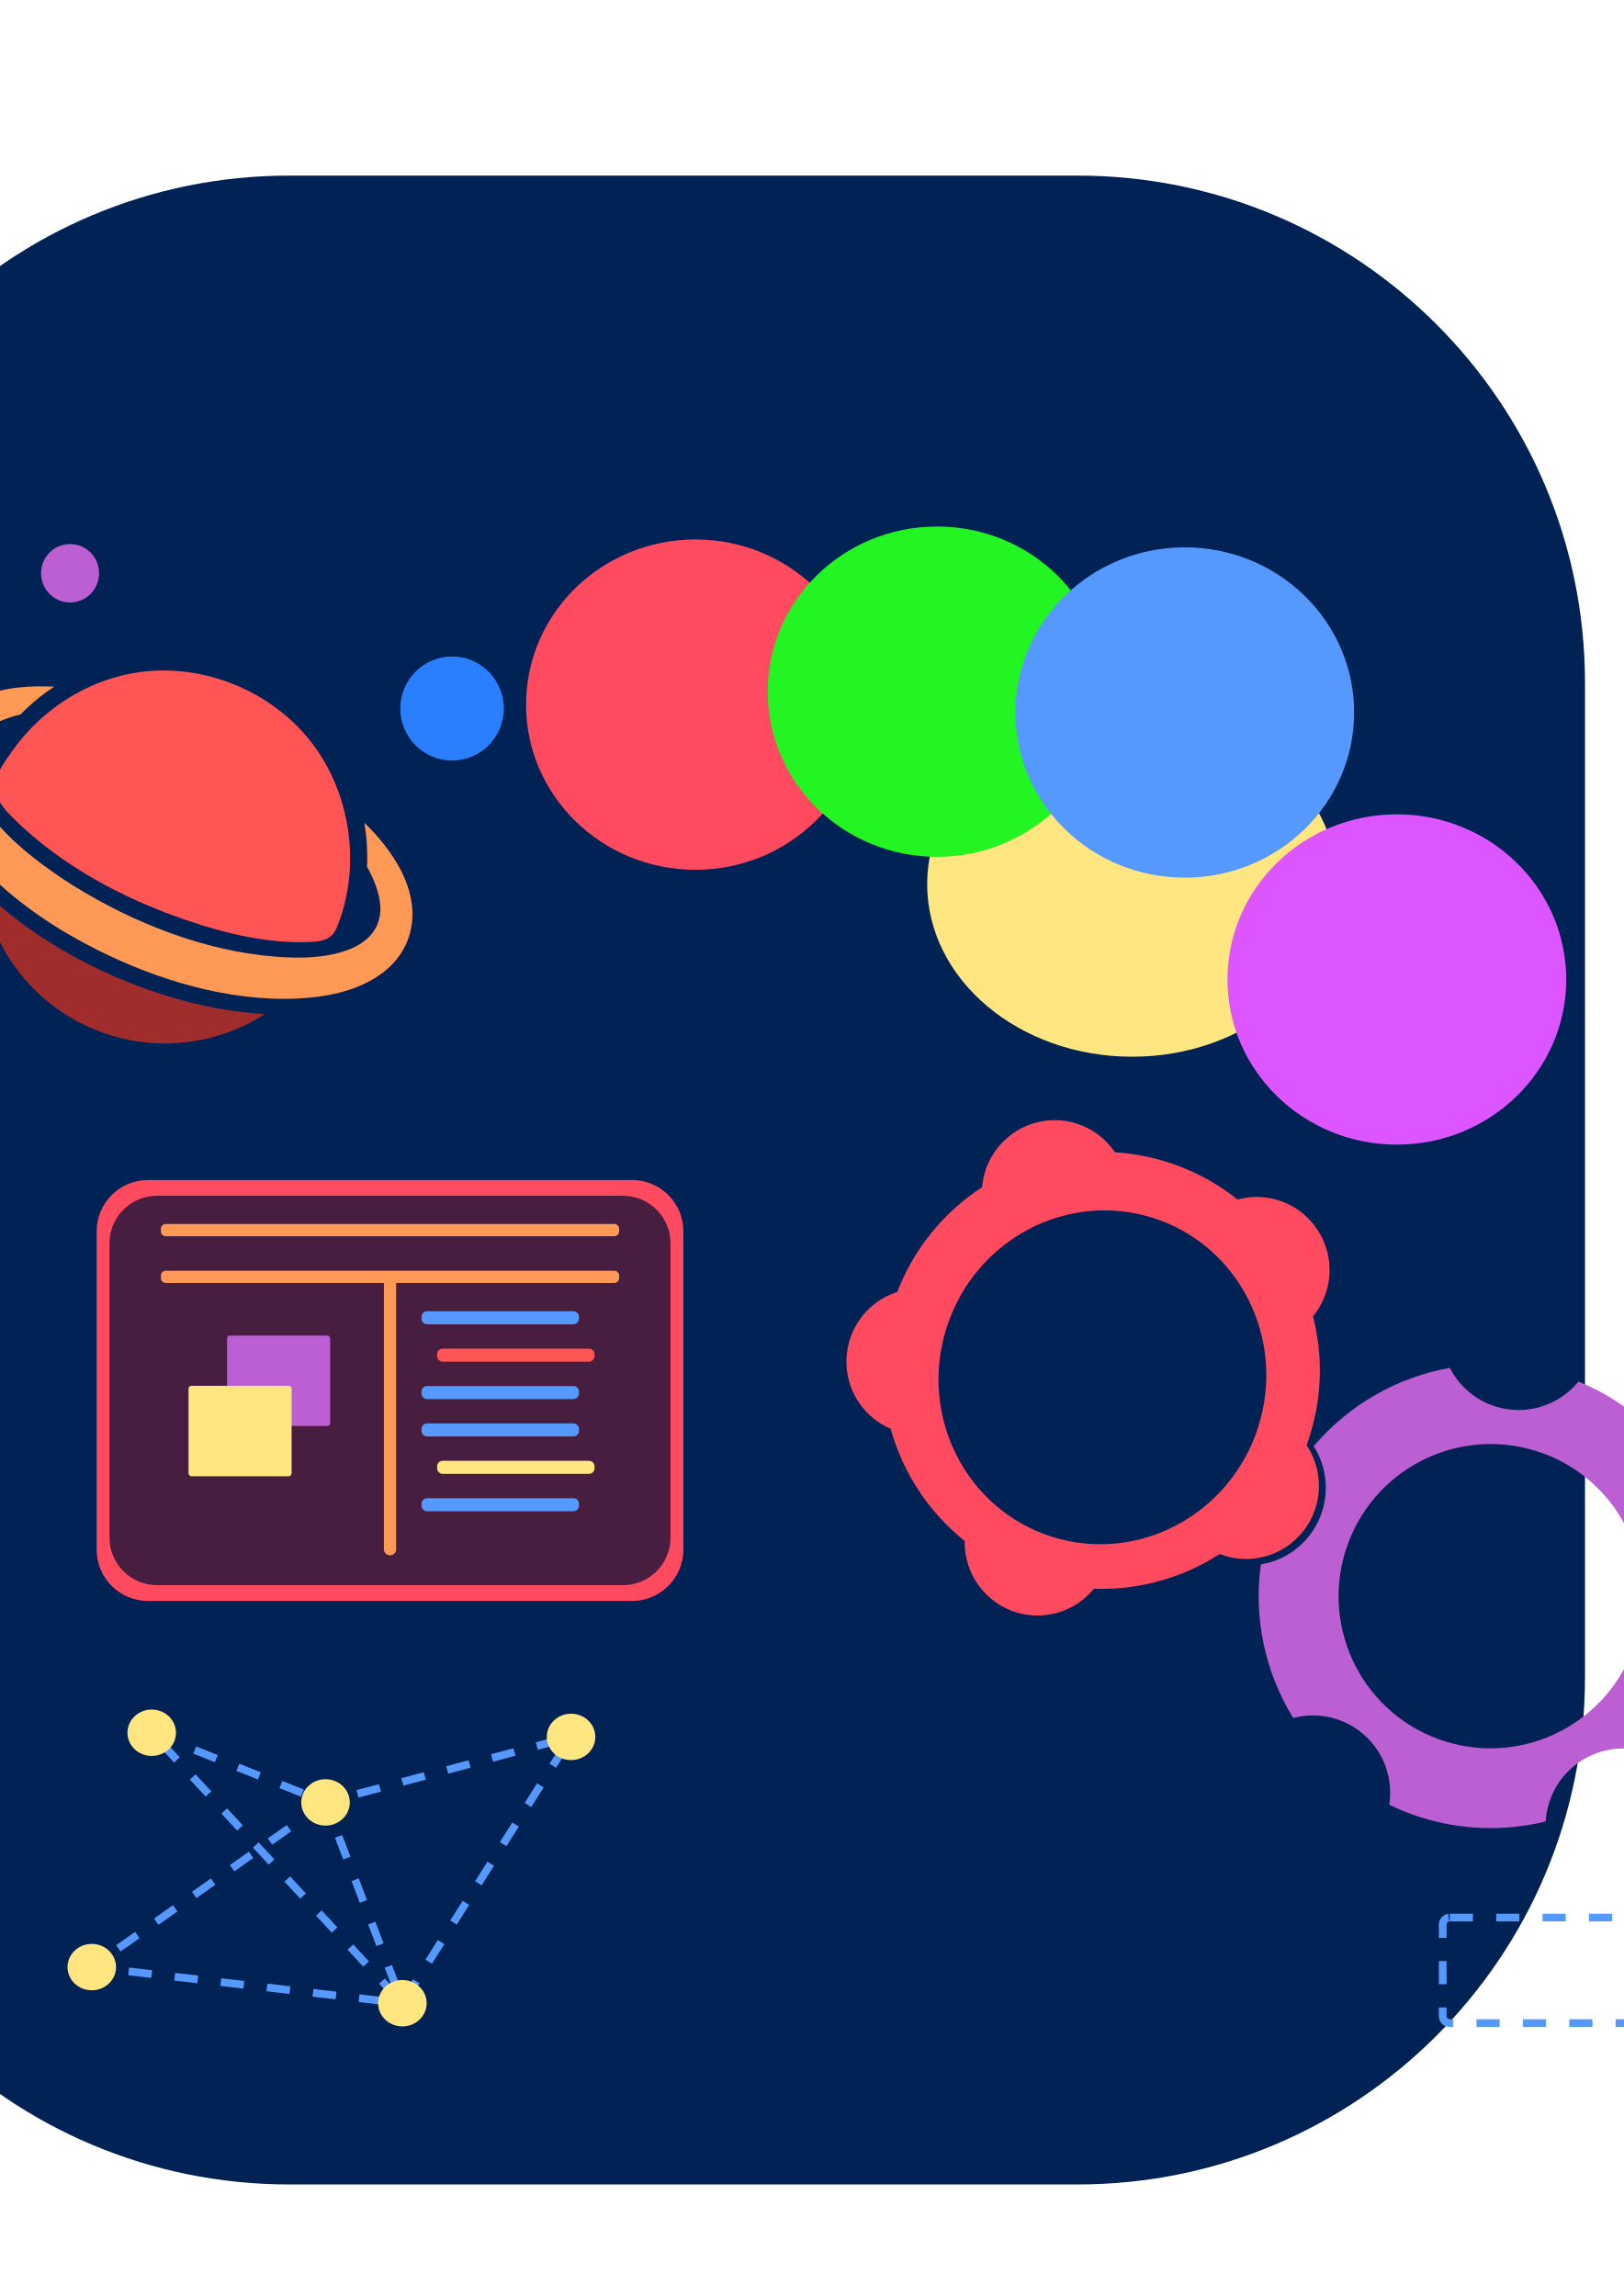
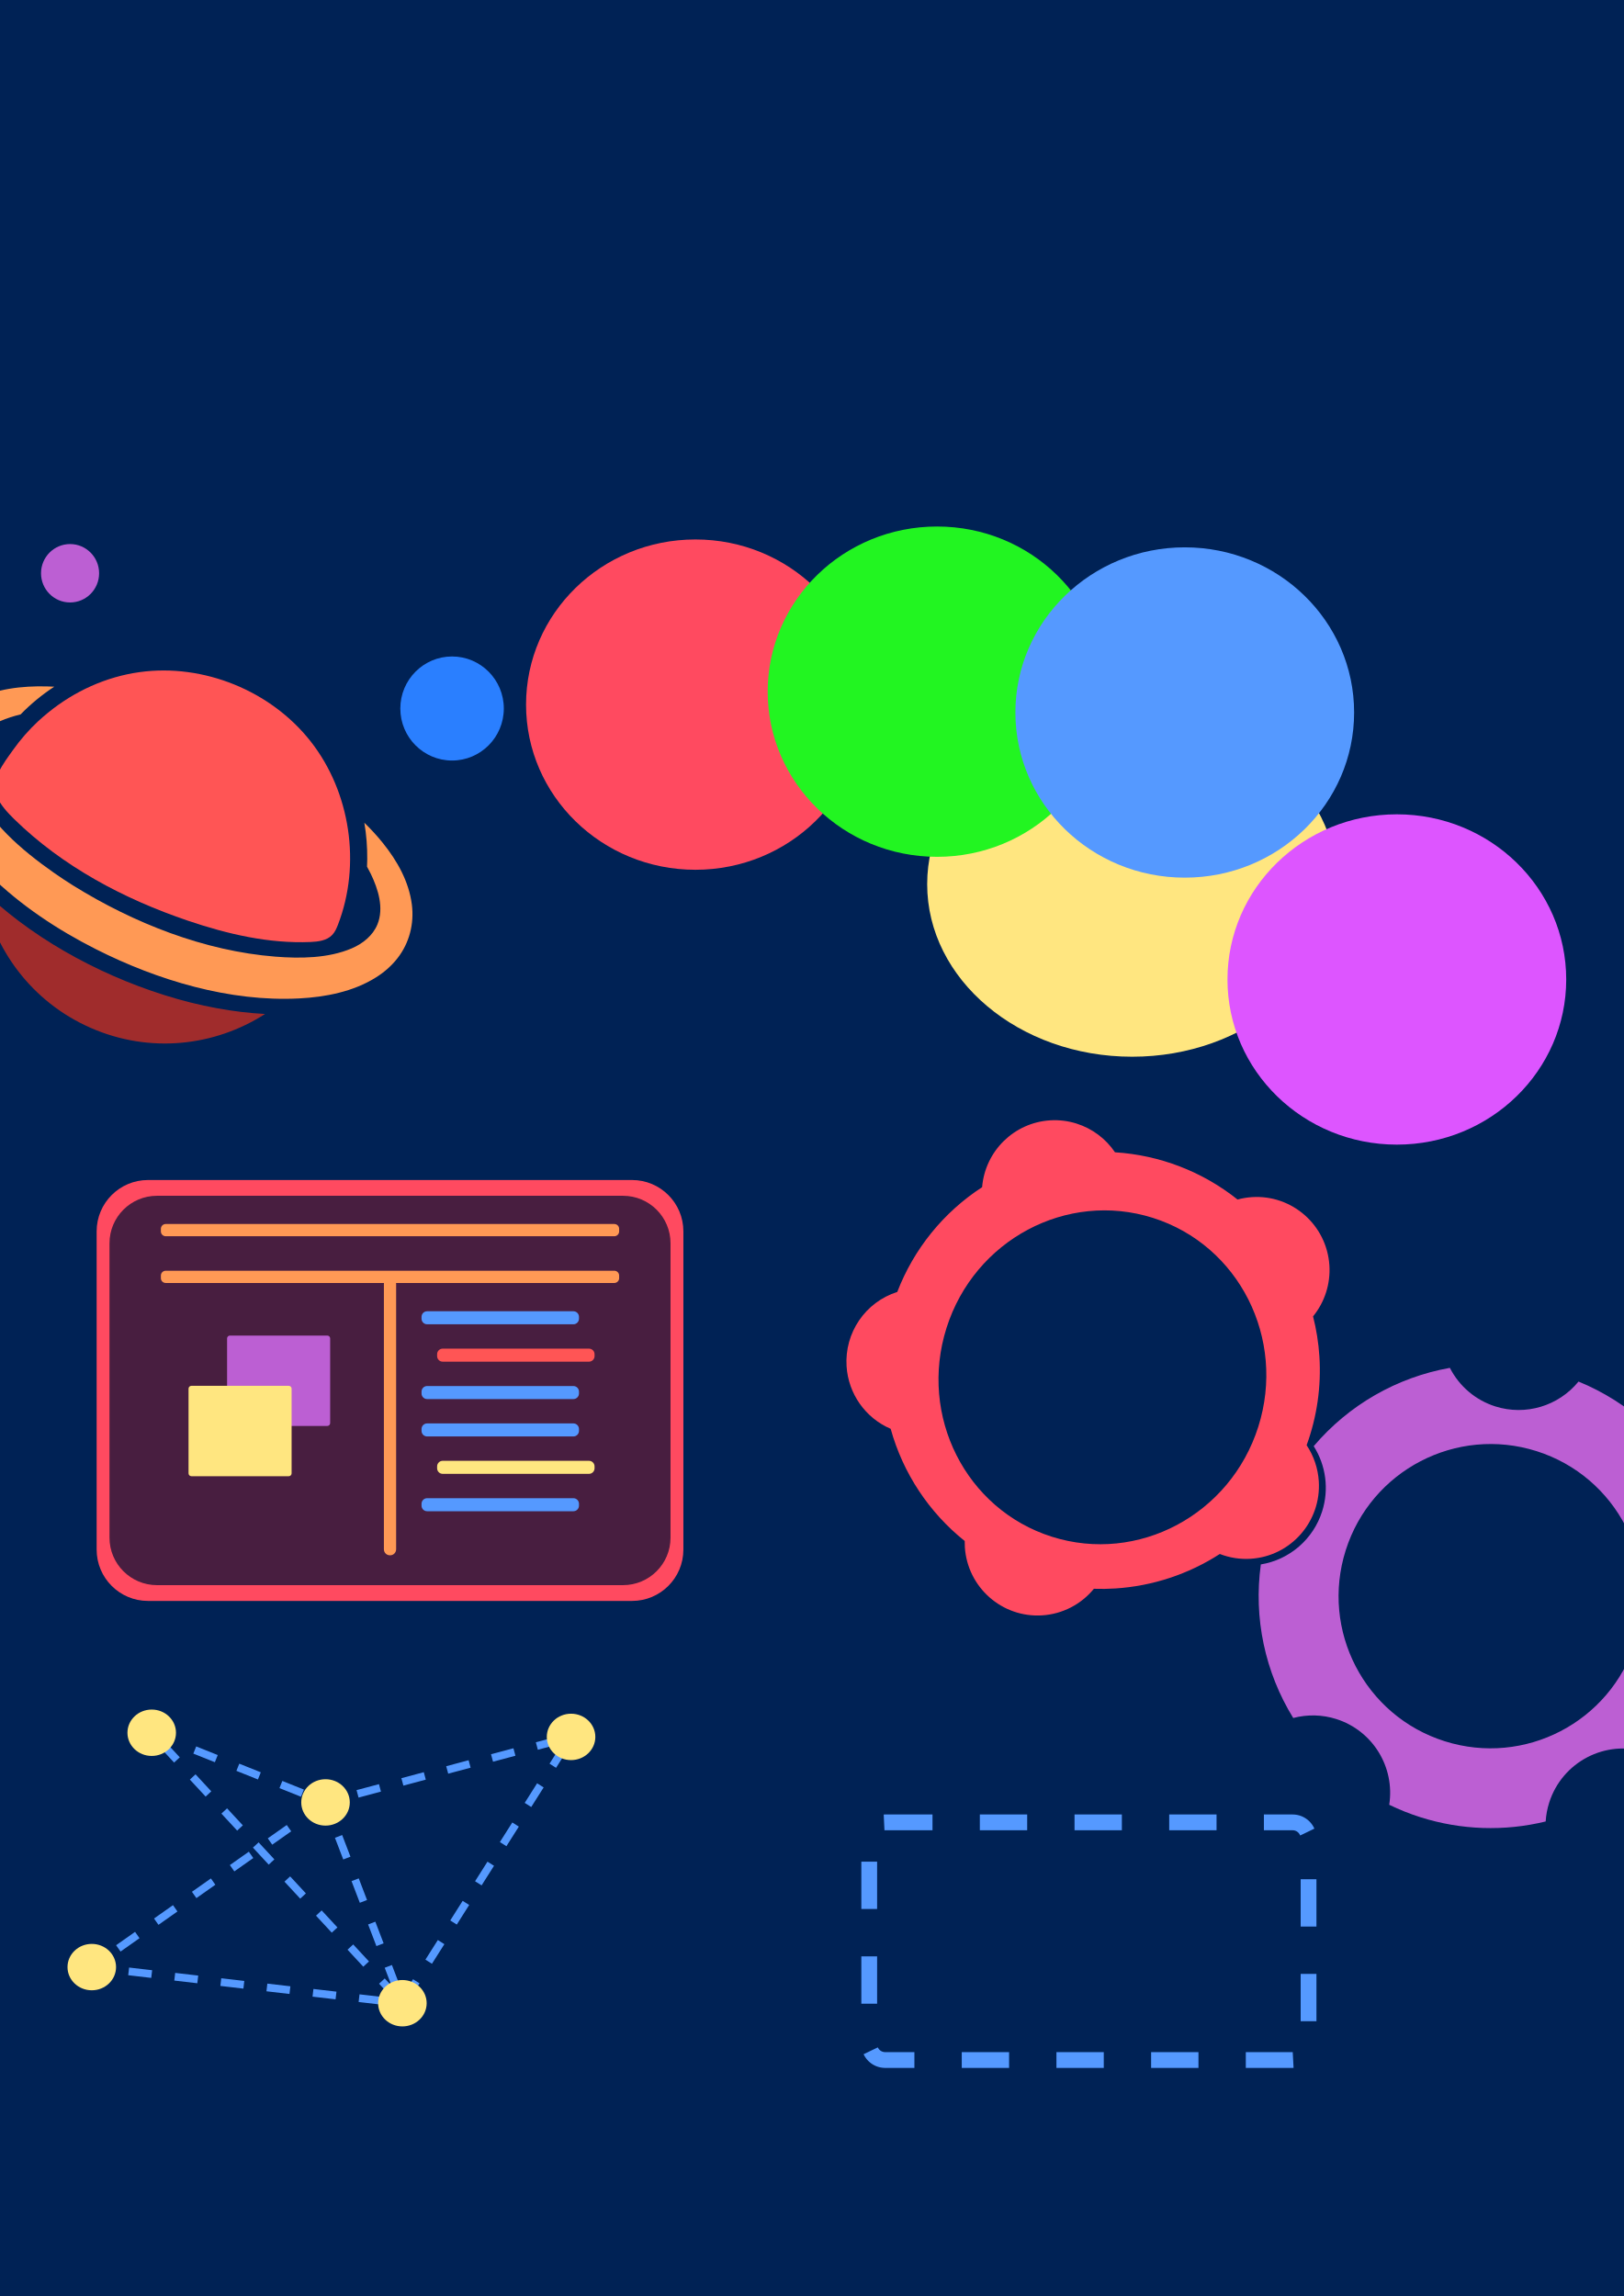
<svg xmlns="http://www.w3.org/2000/svg" width="210mm" height="297mm" viewBox="0 0 210 297" version="1.1" id="svg8">
  <defs id="defs2" />
  <g id="layer1">
-     <rect style="fill:#002255;fill-opacity:1;stroke-width:0.424;stroke-linejoin:round;stroke-dasharray:0.424, 3.393;paint-order:stroke fill markers" id="rect833" width="233.219" height="259.858" x="-28.225" y="22.713" ry="65.636" />
+     <rect style="fill:#002255;fill-opacity:1;stroke-width:1.129;stroke-linejoin:round;stroke-dasharray:1.129, 9.029;paint-order:stroke fill markers" id="rect833" width="742.687" height="577.909" x="-390.006" y="-71.628" ry="145.97" />
    <ellipse style="fill:#ff4a60;fill-opacity:1;stroke-width:0.165;stroke-linejoin:round;stroke-dasharray:0.165, 1.316;paint-order:stroke fill markers" id="path837" cx="89.941" cy="91.146" rx="21.905" ry="21.364" />
    <ellipse style="fill:#ffe680;fill-opacity:1;stroke-width:0.185;stroke-linejoin:round;stroke-dasharray:0.185, 1.48;paint-order:stroke fill markers" id="path837-3" cx="146.428" cy="114.371" rx="26.513" ry="22.322" />
    <ellipse style="fill:#22f521;fill-opacity:1;stroke-width:0.165;stroke-linejoin:round;stroke-dasharray:0.165, 1.316;paint-order:stroke fill markers" id="path837-6" cx="121.193" cy="89.471" rx="21.905" ry="21.364" />
    <ellipse style="fill:#dd55ff;fill-opacity:1;stroke-width:0.165;stroke-linejoin:round;stroke-dasharray:0.165, 1.316;paint-order:stroke fill markers" id="path837-6-7" cx="180.66" cy="126.7" rx="21.905" ry="21.364" />
    <ellipse style="fill:#5599ff;fill-opacity:1;stroke-width:0.165;stroke-linejoin:round;stroke-dasharray:0.165, 1.316;paint-order:stroke fill markers" id="path837-6-7-5" cx="153.229" cy="92.165" rx="21.905" ry="21.364" />
    <g id="g860">
      <rect ry="6.64" y="152.642" x="12.499" height="54.447" width="75.886" id="rect835" style="fill:#ff4a60;fill-opacity:1;stroke-width:0.11;stroke-linejoin:round;stroke-dasharray:0.11, 0.876;paint-order:stroke fill markers" />
      <rect ry="6.143" y="154.681" x="14.161" height="50.367" width="72.561" id="rect835-3" style="fill:#481e40;fill-opacity:1;stroke-width:0.103;stroke-linejoin:round;stroke-dasharray:0.103, 0.824;paint-order:stroke fill markers" />
      <rect ry="0.778" y="165.292" x="49.651" height="35.895" width="1.582" id="rect852" style="fill:#ff9955;fill-opacity:1;stroke-width:0.033;stroke-linejoin:round;stroke-dasharray:0.033, 0.266;paint-order:stroke fill markers" />
      <rect transform="rotate(90)" ry="0.625" y="-80.076" x="164.378" height="59.269" width="1.582" id="rect852-6" style="fill:#ff9955;fill-opacity:1;stroke-width:0.043;stroke-linejoin:round;stroke-dasharray:0.043, 0.342;paint-order:stroke fill markers" />
      <rect ry="0.722" y="169.618" x="54.519" height="1.686" width="20.362" id="rect869" style="fill:#5599ff;fill-opacity:1;stroke-width:0.088;stroke-linejoin:round;stroke-dasharray:0.088, 0.708;paint-order:stroke fill markers" />
      <rect ry="0.369" y="172.763" x="29.369" height="11.691" width="13.331" id="rect948" style="fill:#bc5fd3;fill-opacity:1;stroke-width:0.107;stroke-linejoin:round;stroke-dasharray:0.107, 0.854;paint-order:stroke fill markers" />
      <rect ry="0.369" y="179.264" x="24.384" height="11.691" width="13.331" id="rect948-2" style="fill:#ffe680;fill-opacity:1;stroke-width:0.107;stroke-linejoin:round;stroke-dasharray:0.107, 0.854;paint-order:stroke fill markers" />
      <rect ry="0.722" y="174.454" x="56.534" height="1.686" width="20.362" id="rect869-9" style="fill:#ff5555;fill-opacity:1;stroke-width:0.088;stroke-linejoin:round;stroke-dasharray:0.088, 0.708;paint-order:stroke fill markers" />
      <rect ry="0.722" y="179.291" x="54.519" height="1.686" width="20.362" id="rect869-1" style="fill:#5599ff;fill-opacity:1;stroke-width:0.088;stroke-linejoin:round;stroke-dasharray:0.088, 0.708;paint-order:stroke fill markers" />
      <rect ry="0.722" y="184.127" x="54.519" height="1.686" width="20.362" id="rect869-2" style="fill:#5599ff;fill-opacity:1;stroke-width:0.088;stroke-linejoin:round;stroke-dasharray:0.088, 0.708;paint-order:stroke fill markers" />
      <rect ry="0.722" y="188.964" x="56.534" height="1.686" width="20.362" id="rect869-7" style="fill:#ffe680;fill-opacity:1;stroke-width:0.088;stroke-linejoin:round;stroke-dasharray:0.088, 0.708;paint-order:stroke fill markers" />
      <rect ry="0.722" y="193.8" x="54.519" height="1.686" width="20.362" id="rect869-0" style="fill:#5599ff;fill-opacity:1;stroke-width:0.088;stroke-linejoin:round;stroke-dasharray:0.088, 0.708;paint-order:stroke fill markers" />
      <rect transform="rotate(90)" ry="0.625" y="-80.076" x="158.332" height="59.269" width="1.582" id="rect852-6-9" style="fill:#ff9955;fill-opacity:1;stroke-width:0.043;stroke-linejoin:round;stroke-dasharray:0.043, 0.342;paint-order:stroke fill markers" />
    </g>
    <g id="g1125" transform="translate(1.852083,-1.058333)">
      <path style="fill:none;stroke:#5599ff;stroke-width:1;stroke-linecap:butt;stroke-linejoin:miter;stroke-miterlimit:4;stroke-dasharray:3, 3;stroke-dashoffset:0;stroke-opacity:1" d="m 17.77,225.199 22.479,9.01 -30.23,21.303 40.173,4.672 21.815,-34.449 -31.757,8.473 9.942,25.975 -32.421,-34.986" id="path1117" />
      <ellipse style="fill:#ffe680;fill-opacity:1;stroke-width:0.264;stroke-linejoin:round;stroke-dasharray:0.264, 2.111;paint-order:stroke fill markers" id="path1034" cx="72.006" cy="225.736" rx="3.139" ry="3" />
      <ellipse style="fill:#ffe680;fill-opacity:1;stroke-width:0.264;stroke-linejoin:round;stroke-dasharray:0.264, 2.111;paint-order:stroke fill markers" id="path1034-3" cx="50.191" cy="260.185" rx="3.139" ry="3" />
      <ellipse style="fill:#ffe680;fill-opacity:1;stroke-width:0.264;stroke-linejoin:round;stroke-dasharray:0.264, 2.111;paint-order:stroke fill markers" id="path1034-3-6" cx="40.249" cy="234.21" rx="3.139" ry="3" />
      <ellipse style="fill:#ffe680;fill-opacity:1;stroke-width:0.264;stroke-linejoin:round;stroke-dasharray:0.264, 2.111;paint-order:stroke fill markers" id="path1034-3-6-0-6" cx="10.018" cy="255.513" rx="3.139" ry="3" />
      <ellipse style="fill:#ffe680;fill-opacity:1;stroke-width:0.264;stroke-linejoin:round;stroke-dasharray:0.264, 2.111;paint-order:stroke fill markers" id="path1034-3-6-0" cx="17.77" cy="225.199" rx="3.139" ry="3" />
    </g>
    <path id="path1142" style="fill:#ff4a60;fill-opacity:1;stroke:none;stroke-width:0.988;stroke-linejoin:round;stroke-miterlimit:4;stroke-dasharray:2.963, 2.963;stroke-dashoffset:0;stroke-opacity:1;paint-order:stroke fill markers" d="m 139.24,145.341 a 9.453,9.422 86.312 0 0 -3.437,-0.418 9.453,9.422 86.312 0 0 -8.782,8.645 28.269,28.269 0 0 0 -10.974,13.552 9.453,9.422 86.312 0 0 -6.556,9.619 9.453,9.422 86.312 0 0 5.703,8.086 28.269,28.269 0 0 0 9.576,14.512 9.453,9.422 86.312 0 0 0.018,0.79 9.453,9.422 86.312 0 0 10.011,8.828 9.453,9.422 86.312 0 0 6.678,-3.437 28.269,28.269 0 0 0 2.773,-0.042 28.269,28.269 0 0 0 13.513,-4.46 9.453,9.422 86.312 0 0 4.007,0.619 9.453,9.422 86.312 0 0 8.794,-10.04 9.453,9.422 86.312 0 0 -1.573,-4.65 28.269,28.269 0 0 0 1.651,-11.497 28.269,28.269 0 0 0 -0.819,-5.168 9.453,9.422 86.312 0 0 2.112,-6.598 9.453,9.422 86.312 0 0 -10.011,-8.828 9.453,9.422 86.312 0 0 -1.867,0.312 28.269,28.269 0 0 0 -15.851,-6.112 9.453,9.422 86.312 0 0 -4.968,-3.712 z m 9.869,12.199 a 21.151,21.633 17.59 0 1 0.008,0.002 21.151,21.633 17.59 0 1 13.624,27.013 21.151,21.633 17.59 0 1 -26.699,14.229 21.151,21.633 17.59 0 1 -13.624,-27.013 21.151,21.633 17.59 0 1 26.692,-14.232 z" />
    <path id="path1142-3" style="fill:#bc5fd3;fill-opacity:1;stroke:none;stroke-width:1.048;stroke-linejoin:round;stroke-miterlimit:4;stroke-dasharray:3.144, 3.144;stroke-dashoffset:0;stroke-opacity:1;paint-order:stroke fill markers" d="m 204.157,178.713 a 9.999,10.032 17.59 0 1 -10.762,3.214 9.999,10.032 17.59 0 1 -5.877,-4.987 30,30 0 0 0 -17.61,10.129 9.999,10.032 17.59 0 1 1.094,8.424 9.999,10.032 17.59 0 1 -7.933,6.875 30,30 0 0 0 4.19,19.864 9.999,10.032 17.59 0 1 5.565,0.134 9.999,10.032 17.59 0 1 6.851,11.091 30,30 0 0 0 4.045,1.614 30,30 0 0 0 16.188,0.545 9.999,10.032 17.59 0 1 0.452,-2.429 9.999,10.032 17.59 0 1 12.563,-6.542 9.999,10.032 17.59 0 1 1.497,0.613 30,30 0 0 0 6.964,-11.718 30,30 0 0 0 1.317,-6.801 9.999,10.032 17.59 0 1 -5.88,-12.365 9.999,10.032 17.59 0 1 2.431,-4.028 30,30 0 0 0 -15.094,-13.633 z m -5.434,8.998 a 19.656,19.68 17.59 0 1 0.01,0.003 19.656,19.68 17.59 0 1 12.79,24.701 19.656,19.68 17.59 0 1 -24.685,12.819 19.656,19.68 17.59 0 1 -12.79,-24.7 19.656,19.68 17.59 0 1 24.674,-12.823 z" />
-     <rect style="fill:none;fill-opacity:1;stroke:#5599ff;stroke-width:1;stroke-linejoin:round;stroke-miterlimit:4;stroke-dasharray:3, 3;stroke-dashoffset:0;stroke-opacity:1;paint-order:stroke fill markers" id="rect1344" width="30.71" height="13.654" x="186.59" y="248.045" ry="0.915" />
+     <rect style="fill:none;fill-opacity:1;stroke:#5599ff;stroke-width:2.041;stroke-linejoin:round;stroke-miterlimit:4;stroke-dasharray:6.123, 6.123;stroke-dashoffset:0;stroke-opacity:1;paint-order:stroke fill markers" id="rect1344" width="56.821" height="30.742" x="112.42" y="235.733" ry="2.061" />
    <g id="g205" transform="translate(-133.4739,25.71739)">
      <path d="m 145.202,107.242 c 7.62,3.35 16.032,2.395 22.551,-1.795 -2.072,-0.109 -4.123,-0.362 -6.152,-0.731 -2.317,-0.42 -4.612,-0.999 -6.857,-1.708 -4.497,-1.418 -8.843,-3.321 -12.93,-5.68 -2.044,-1.179 -4.022,-2.482 -5.908,-3.9 -1.655,-1.252 -3.238,-2.591 -4.728,-4.052 1.374,7.663 6.397,14.523 14.024,17.866 z" id="path2" style="fill:#a02c2c;stroke-width:0.072" />
      <path d="m 124.881,75.599 c 0.863,4.537 4.073,8.741 7.289,11.896 3.972,3.9 8.764,7.077 13.715,9.573 7.958,4.023 17.291,6.831 26.271,6.368 3.404,-0.174 7.023,-0.876 9.944,-2.721 1.029,-0.644 1.993,-1.469 2.778,-2.475 1.54,-1.968 2.18,-4.472 1.864,-6.947 -0.381,-2.981 -1.892,-5.651 -3.742,-7.952 -0.777,-0.97 -1.59,-1.838 -2.403,-2.634 0.266,1.556 0.388,3.133 0.374,4.725 -0.007,0.318 -0.014,0.637 -0.029,0.955 0.173,0.311 0.338,0.63 0.496,0.948 0.943,1.961 1.72,4.407 0.849,6.527 -0.59,1.447 -1.907,2.496 -3.339,3.104 -3.037,1.288 -6.634,1.317 -9.858,1.064 -9.189,-0.724 -18.32,-4.342 -26.113,-9.175 -0.878,-0.543 -1.734,-1.122 -2.576,-1.708 -4.087,-2.873 -8.44,-6.534 -10.405,-11.267 -1,-2.41 -0.957,-5.051 1.108,-6.853 1.353,-1.187 3.303,-1.918 5.03,-2.33 1.31,-1.346 2.77,-2.547 4.361,-3.589 -0.331,-0.014 -0.662,-0.029 -1,-0.036 -3.18,-0.072 -6.534,0.297 -9.397,1.795 -2.108,1.1 -3.929,2.865 -4.807,5.087 -0.698,1.78 -0.763,3.763 -0.41,5.644 z" id="path4" style="fill:#ff9955;stroke-width:0.072" />
      <path d="m 138.452,67.538 c -1.23,1.143 -2.346,2.417 -3.317,3.792 -1.158,1.635 -2.957,3.871 -2.094,5.919 0.489,1.165 1.382,2.12 2.267,2.989 6.26,6.136 14.204,10.34 22.486,13.148 5.109,1.729 10.455,2.974 15.837,2.75 1.007,-0.043 2.108,-0.181 2.806,-0.912 0.36,-0.376 0.568,-0.861 0.756,-1.346 3.001,-7.793 1.605,-17.135 -3.54,-23.691 -5.145,-6.556 -13.859,-10.094 -22.09,-8.966 -4.353,0.593 -8.491,2.482 -11.887,5.261 -0.425,0.34 -0.828,0.695 -1.223,1.057 z" id="path6" style="fill:#ff5555;stroke-width:0.072" />
      <ellipse cx="191.942" cy="65.931" id="circle8" style="fill:#2a7fff;stroke-width:0.072" rx="6.692" ry="6.73" />
      <ellipse cx="142.536" cy="48.437" id="circle10" style="fill:#bc5fd3;stroke-width:0.072" rx="3.756" ry="3.777" />
    </g>
+     <ellipse style="fill:#ffe680;stroke-width:0.265;stroke-linejoin:round;stroke-dasharray:0.265, 2.12;paint-order:stroke fill markers;fill-opacity:1" id="path833" cx="31.095" cy="316.366" rx="10.501" ry="15.024" />
+     <path id="path835" style="fill:#ffe680;fill-opacity:1;stroke-width:0.265;stroke-linejoin:round;stroke-dasharray:0.265, 2.12;paint-order:stroke fill markers" d="m 27.359,336.984 c -7.369,-0.028 -13.81,4.801 -17.965,10.558 -6.018,8.306 -11.269,21.674 -9.21,32.099 17.886,0.351 30.806,1.218 47.654,10.524 7.849,-15.697 7.064,-25.114 0.744,-37.397 -3.597,-6.833 -9.267,-13.315 -17.02,-15.271 -1.374,-0.337 -2.788,-0.513 -4.203,-0.512 z" />
+     <ellipse style="fill:#5599ff;fill-opacity:1;stroke-width:0.265;stroke-linejoin:round;stroke-dasharray:0.265, 2.12;paint-order:stroke fill markers" id="path837-36" cx="102.013" cy="325.421" rx="13.426" ry="12.999" />
+     <rect style="fill:#5599ff;fill-opacity:1;stroke-width:0.265;stroke-linejoin:round;stroke-dasharray:0.265, 2.12;paint-order:stroke fill markers" id="rect839" width="37.133" height="70.366" x="82.528" y="343.247" ry="15.388" />
  </g>
</svg>
